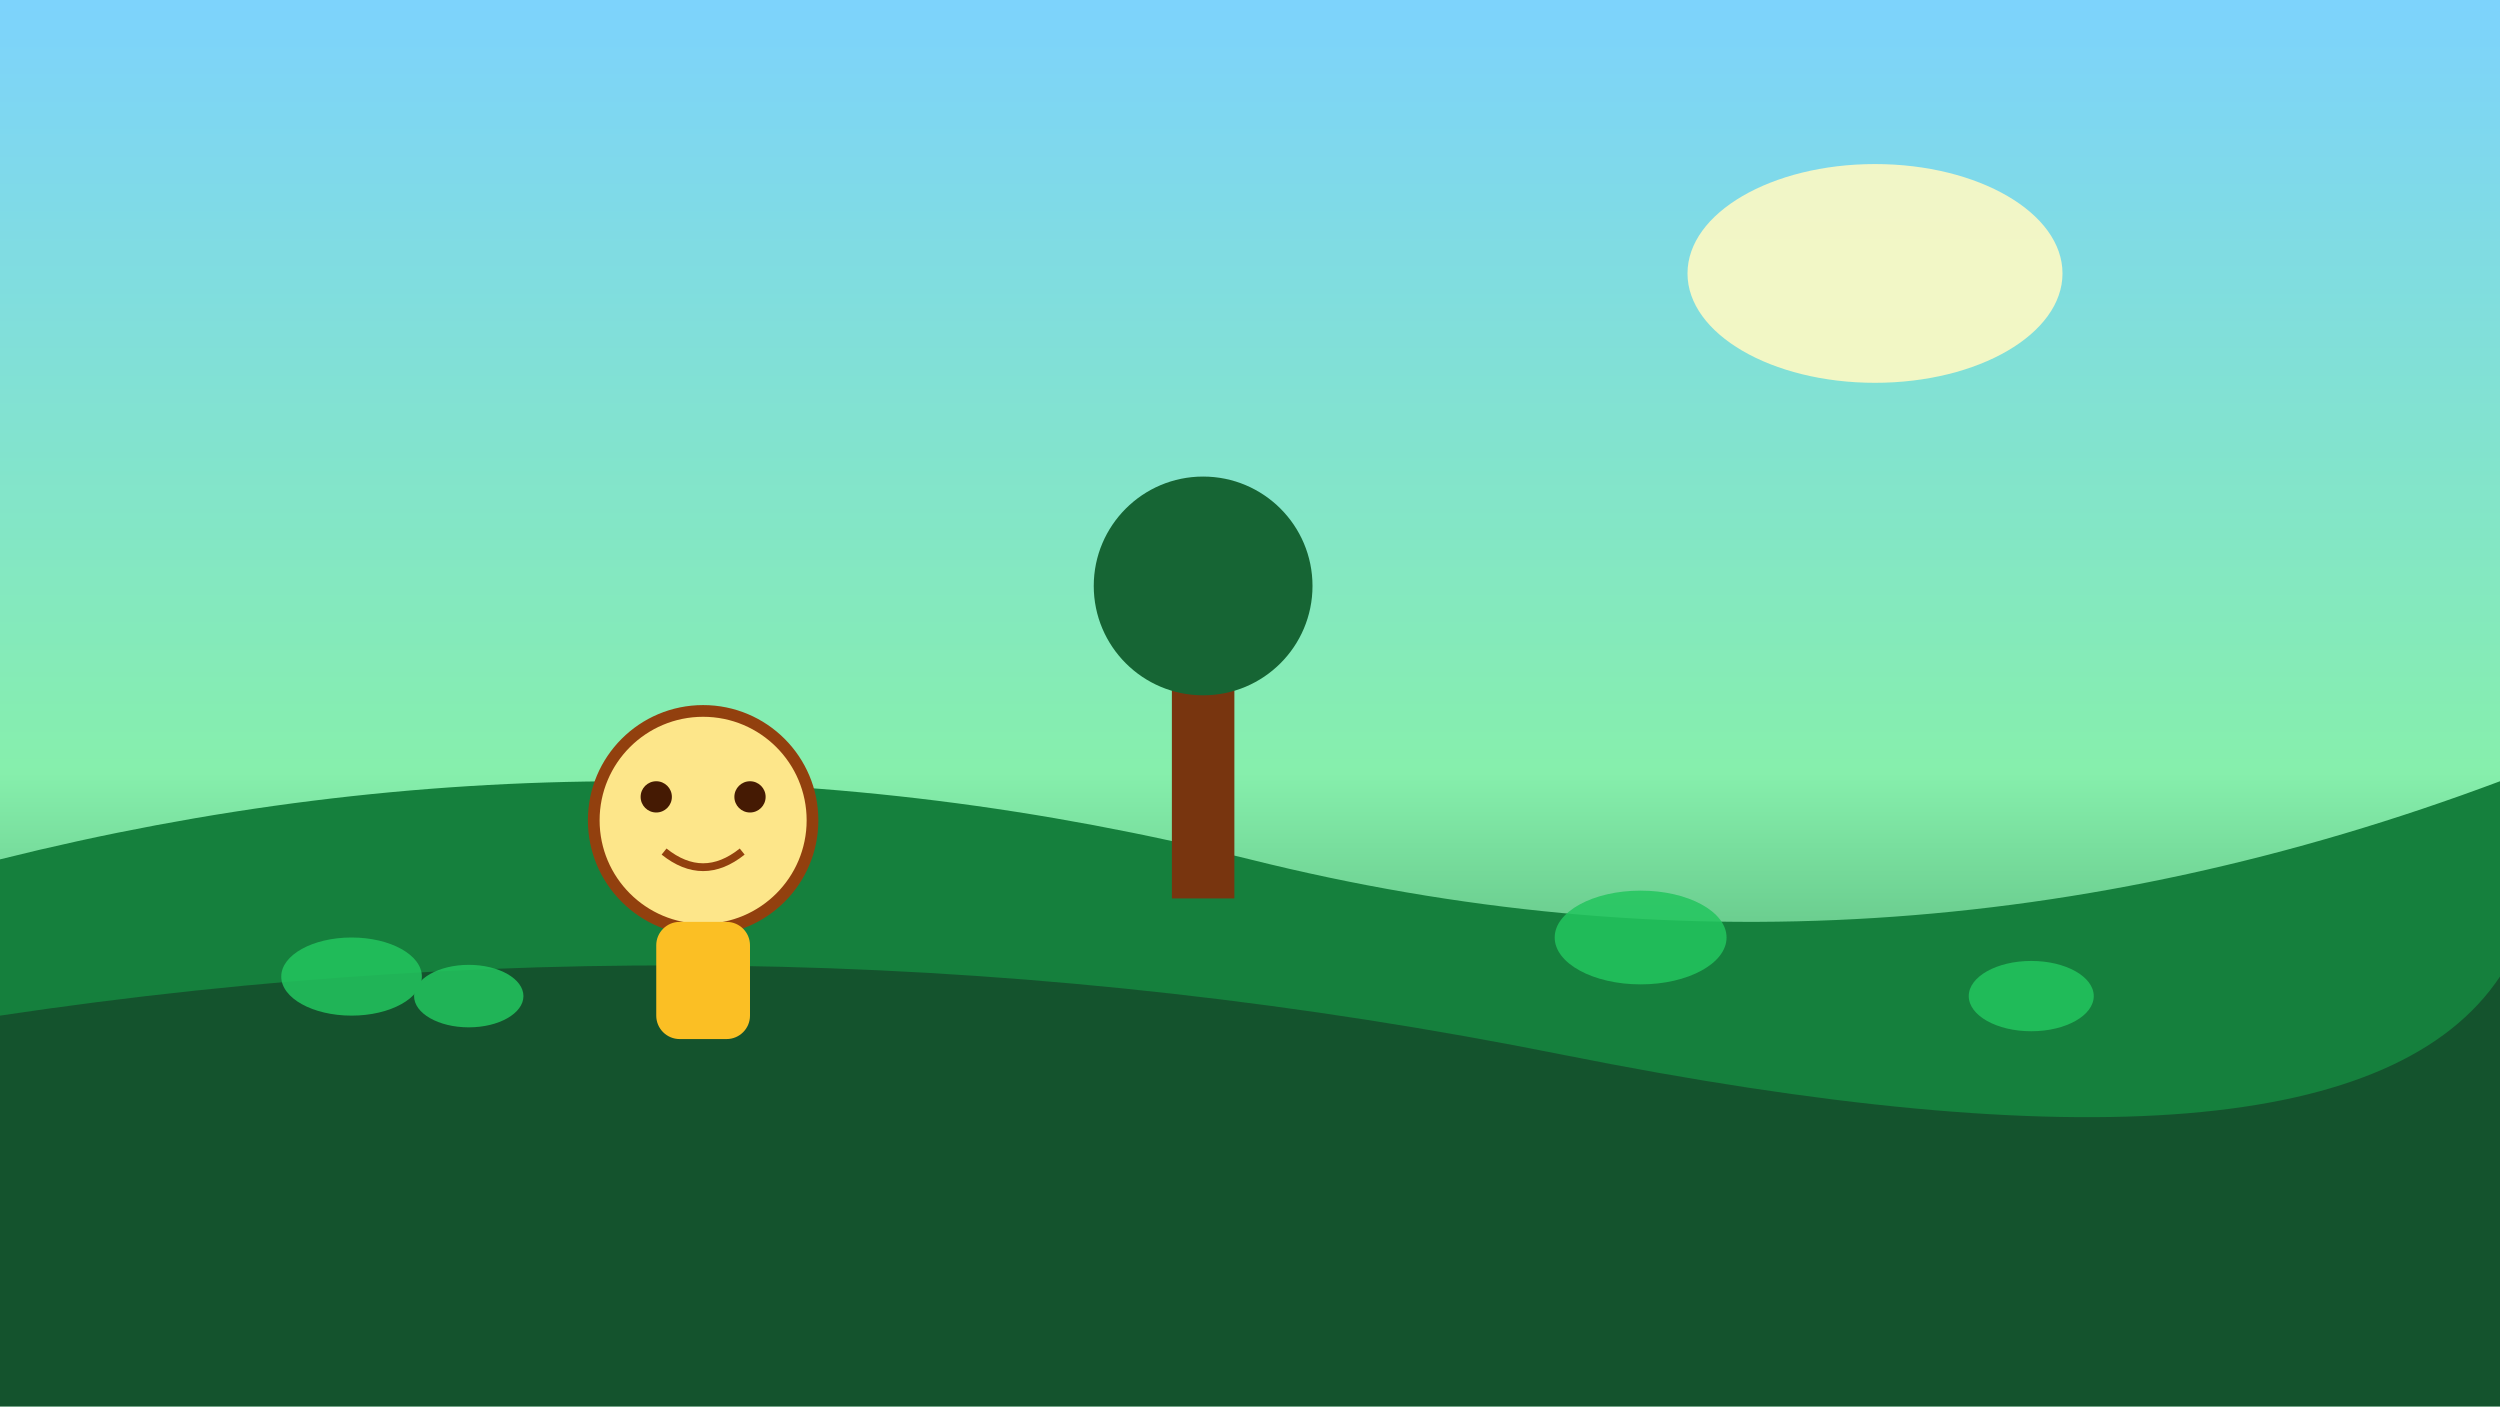
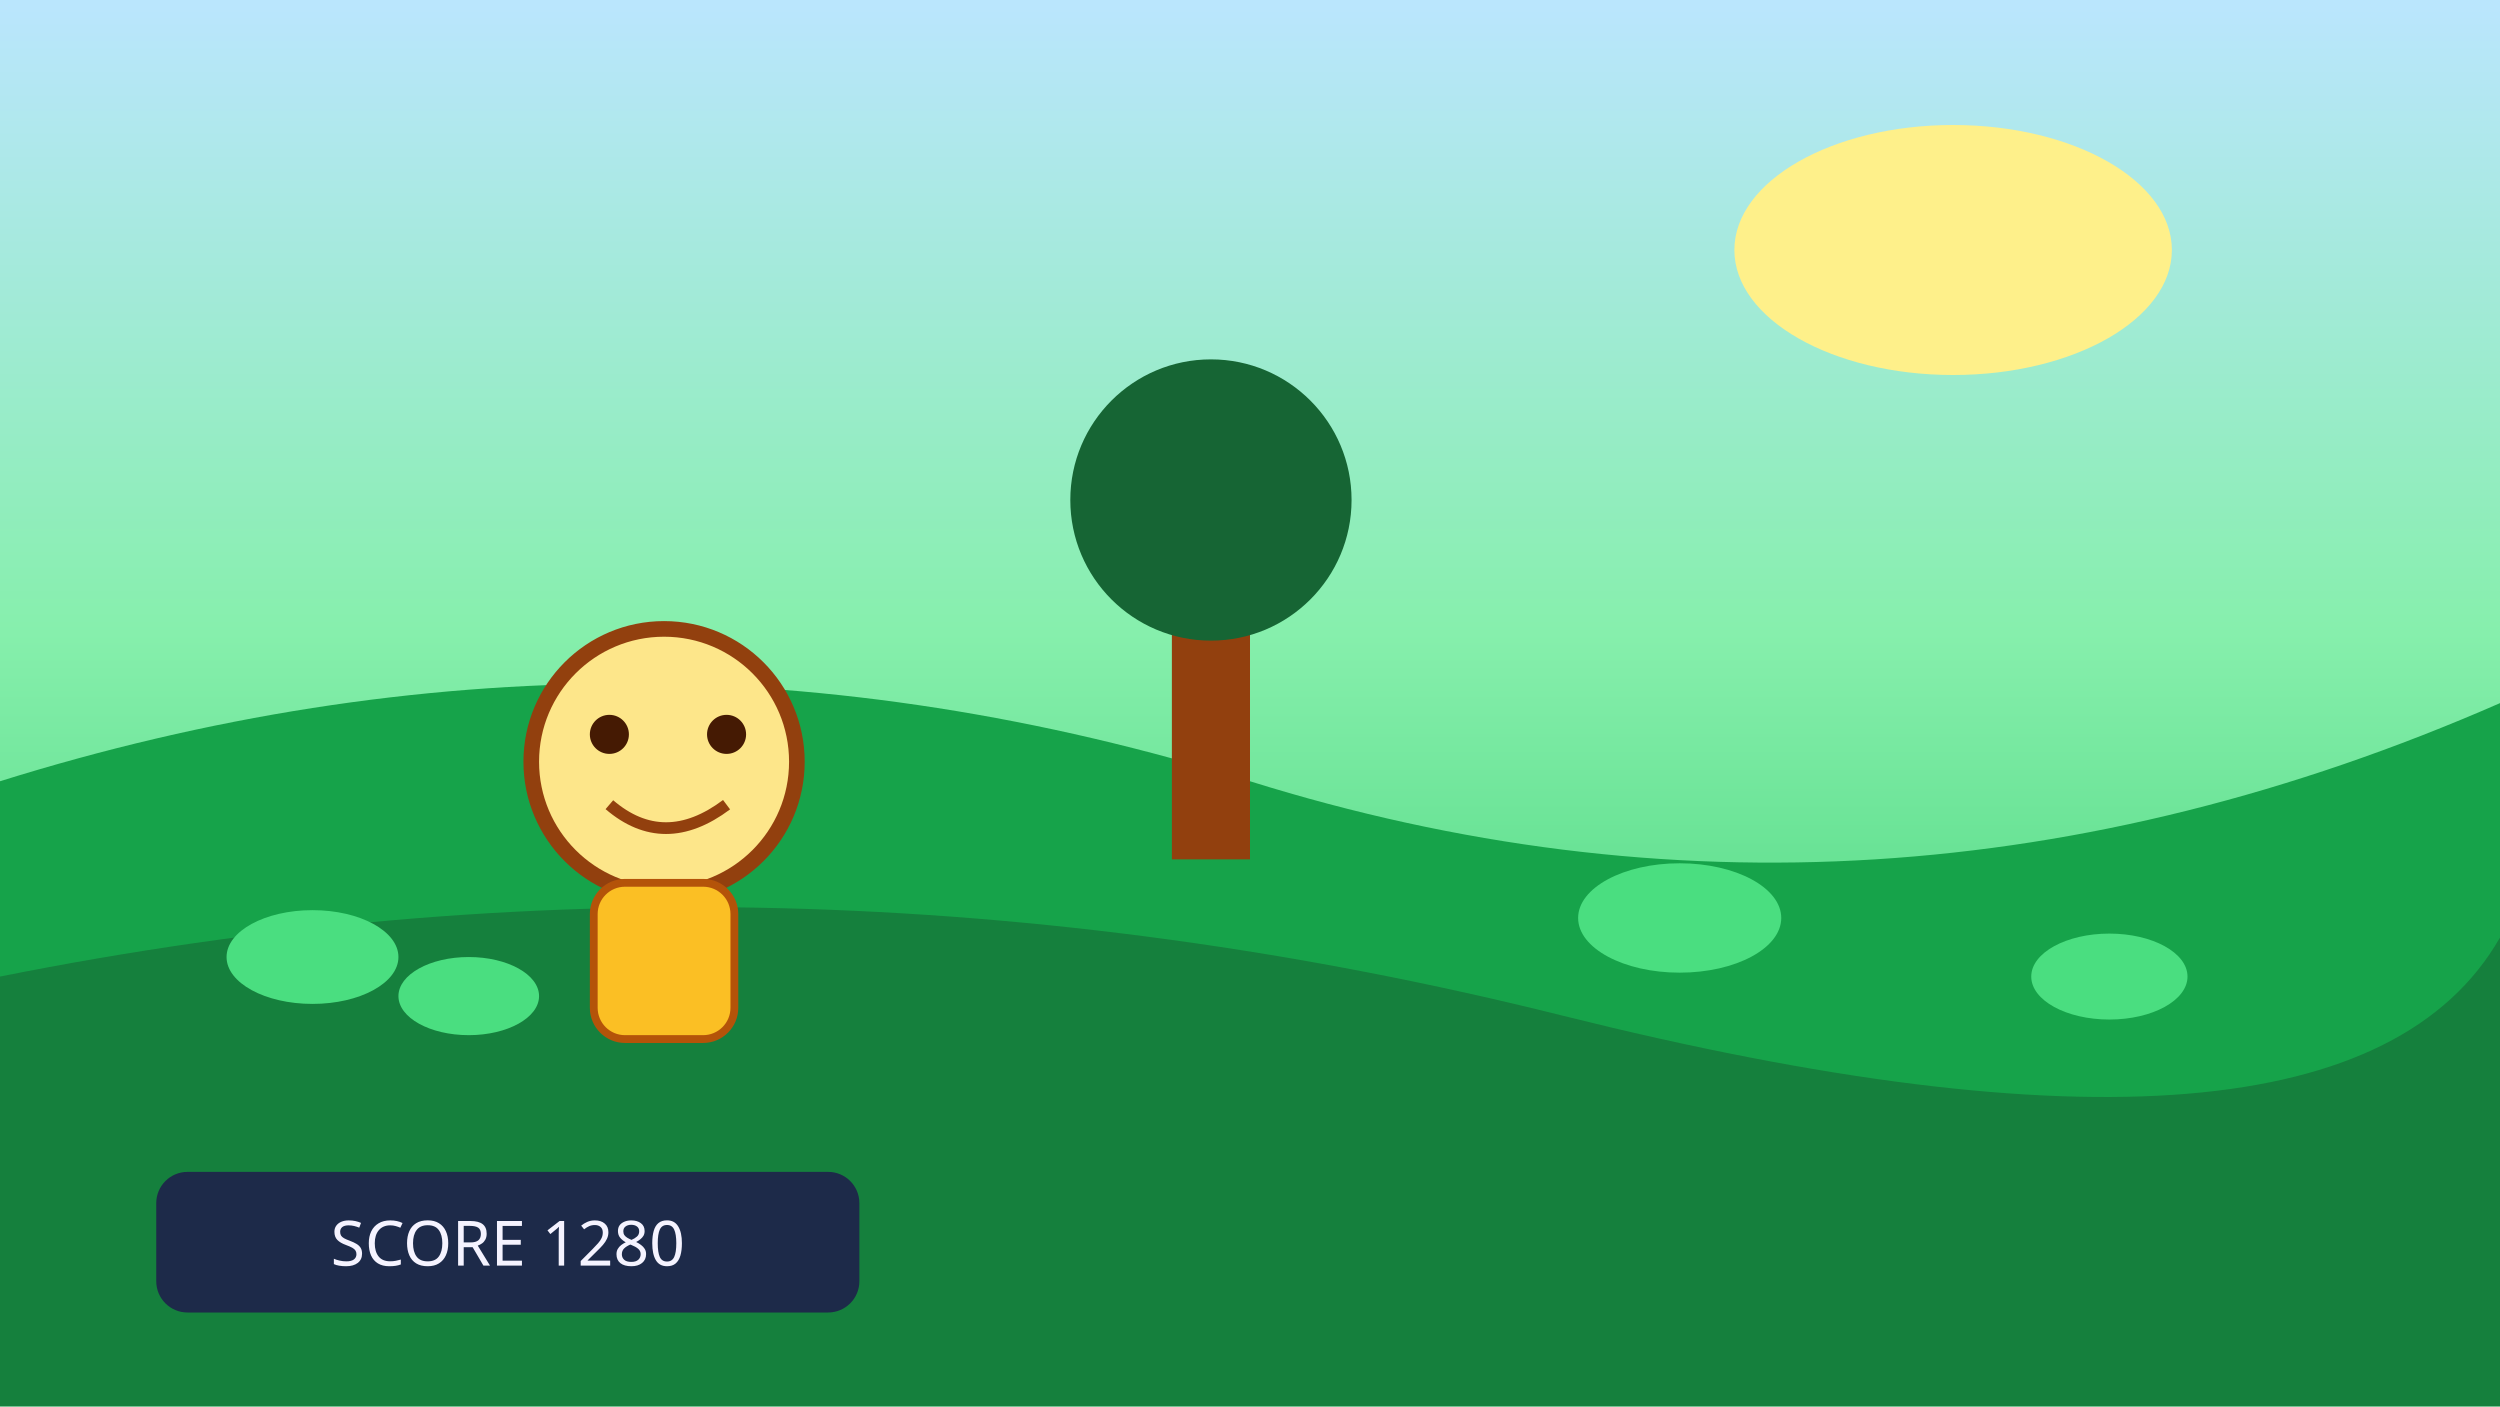
<svg xmlns="http://www.w3.org/2000/svg" width="640" height="360" viewBox="0 0 640 360">
  <defs>
    <linearGradient id="sky" x1="0" y1="0" x2="0" y2="1">
-       <stop offset="0%" stop-color="#7dd3fc" />
-       <stop offset="55%" stop-color="#86efac" />
-       <stop offset="100%" stop-color="#166534" />
+       <stop offset="0%" stop-color="#bae6fd" />
+       <stop offset="45%" stop-color="#86efac" />
+       <stop offset="100%" stop-color="#22c55e" />
    </linearGradient>
  </defs>
  <rect width="640" height="360" fill="url(#sky)" />
-   <ellipse cx="480" cy="70" rx="48" ry="28" fill="#fef9c3" opacity="0.9" />
-   <path d="M0 220 Q160 180 320 220 T640 200 L640 360 L0 360Z" fill="#15803d" />
-   <path d="M0 260 Q200 230 400 270 T640 250 L640 360 L0 360Z" fill="#14532d" />
-   <circle cx="180" cy="210" r="28" fill="#fde68a" stroke="#92400e" stroke-width="3" />
-   <circle cx="168" cy="204" r="4" fill="#451a03" />
-   <circle cx="192" cy="204" r="4" fill="#451a03" />
-   <path d="M170 218 Q180 226 190 218" fill="none" stroke="#92400e" stroke-width="2" />
-   <rect x="168" y="236" width="24" height="30" rx="6" fill="#fbbf24" />
-   <g fill="#22c55e" opacity="0.85">
-     <ellipse cx="90" cy="250" rx="18" ry="10" />
-     <ellipse cx="120" cy="255" rx="14" ry="8" />
-     <ellipse cx="420" cy="240" rx="22" ry="12" />
-     <ellipse cx="520" cy="255" rx="16" ry="9" />
+   <ellipse cx="500" cy="64" rx="56" ry="32" fill="#fef08a" />
+   <path d="M0 200 Q160 150 320 200 T640 180 L640 360 L0 360Z" fill="#16a34a" />
+   <path d="M0 250 Q200 210 400 260 T640 240 L640 360 L0 360Z" fill="#15803d" />
+   <circle cx="170" cy="195" r="34" fill="#fde68a" stroke="#92400e" stroke-width="4" />
+   <circle cx="156" cy="188" r="5" fill="#451a03" />
+   <circle cx="186" cy="188" r="5" fill="#451a03" />
+   <path d="M156 206 Q170 218 186 206" fill="none" stroke="#92400e" stroke-width="3" />
+   <rect x="152" y="226" width="36" height="40" rx="8" fill="#fbbf24" stroke="#b45309" stroke-width="2" />
+   <g fill="#4ade80">
+     <ellipse cx="80" cy="245" rx="22" ry="12" />
+     <ellipse cx="120" cy="255" rx="18" ry="10" />
+     <ellipse cx="430" cy="235" rx="26" ry="14" />
+     <ellipse cx="540" cy="250" rx="20" ry="11" />
  </g>
-   <rect x="300" y="160" width="16" height="70" fill="#78350f" />
-   <circle cx="308" cy="150" r="28" fill="#166534" />
+   <rect x="300" y="140" width="20" height="80" fill="#92400e" />
+   <circle cx="310" cy="128" r="36" fill="#166534" />
+   <rect x="40" y="300" width="180" height="36" rx="8" fill="#1e1b4b" opacity="0.85" />
+   <text x="130" y="324" text-anchor="middle" fill="#f5f3ff" font-size="16" font-family="sans-serif">SCORE 1280</text>
</svg>
